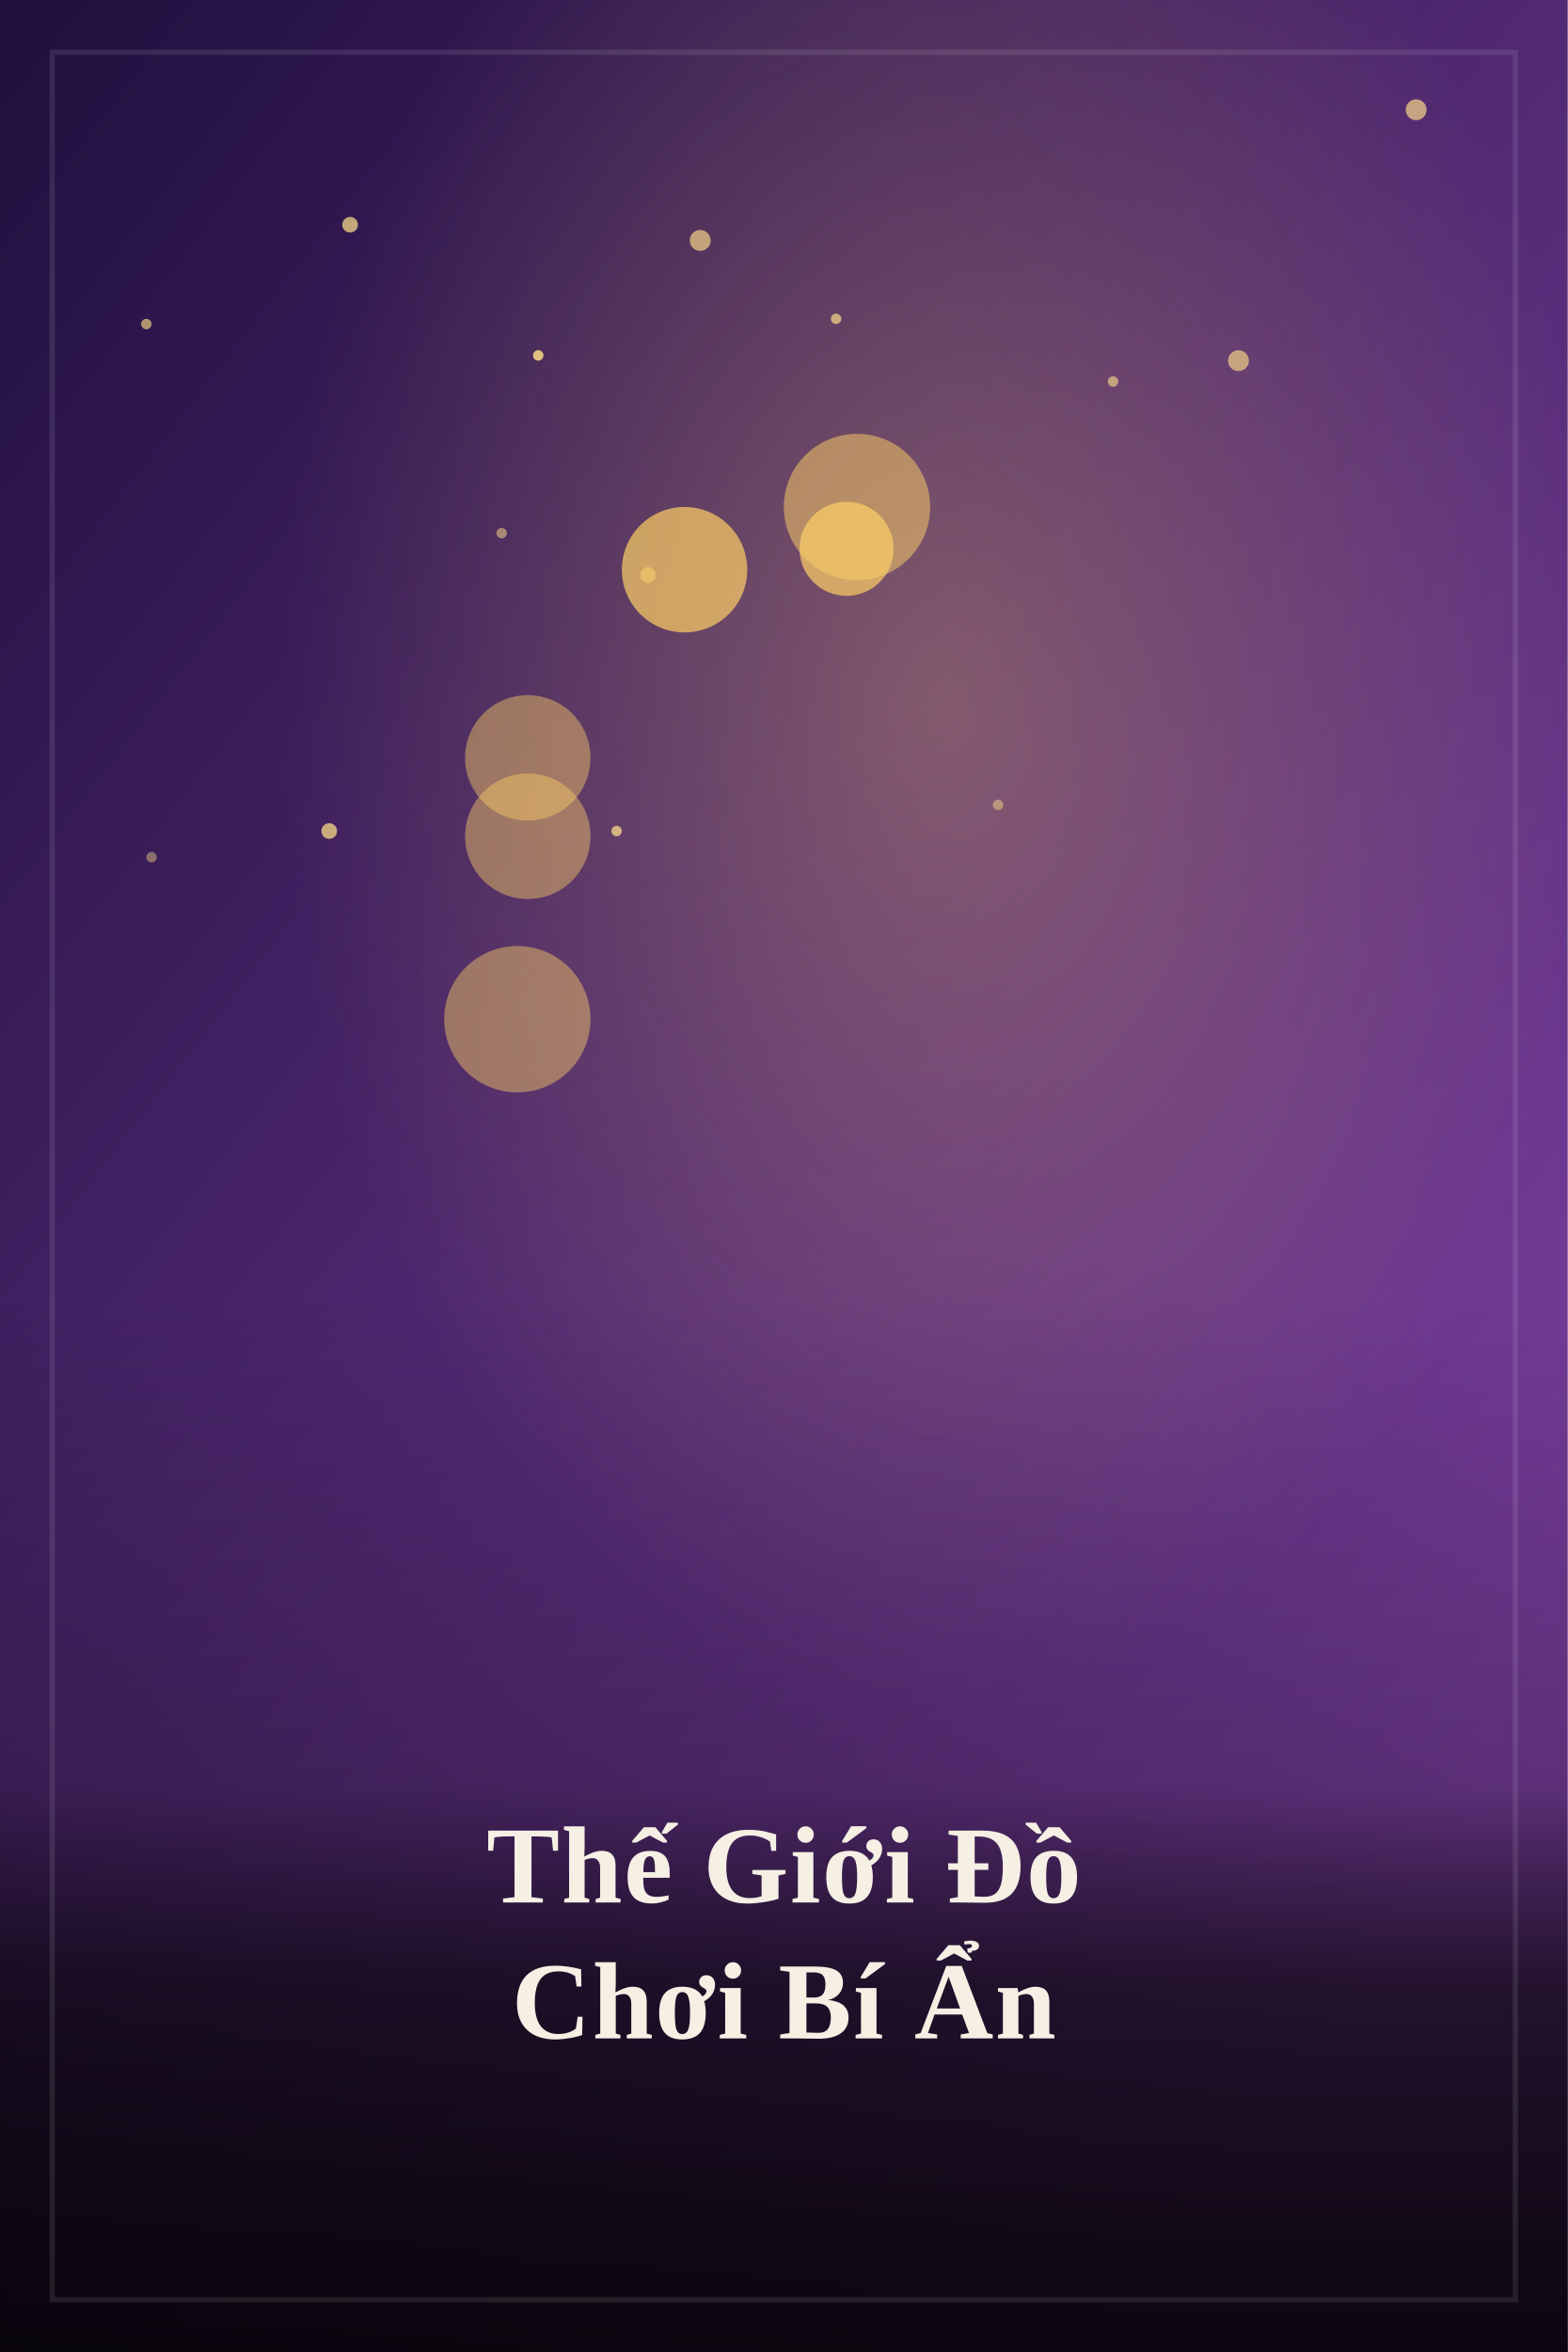
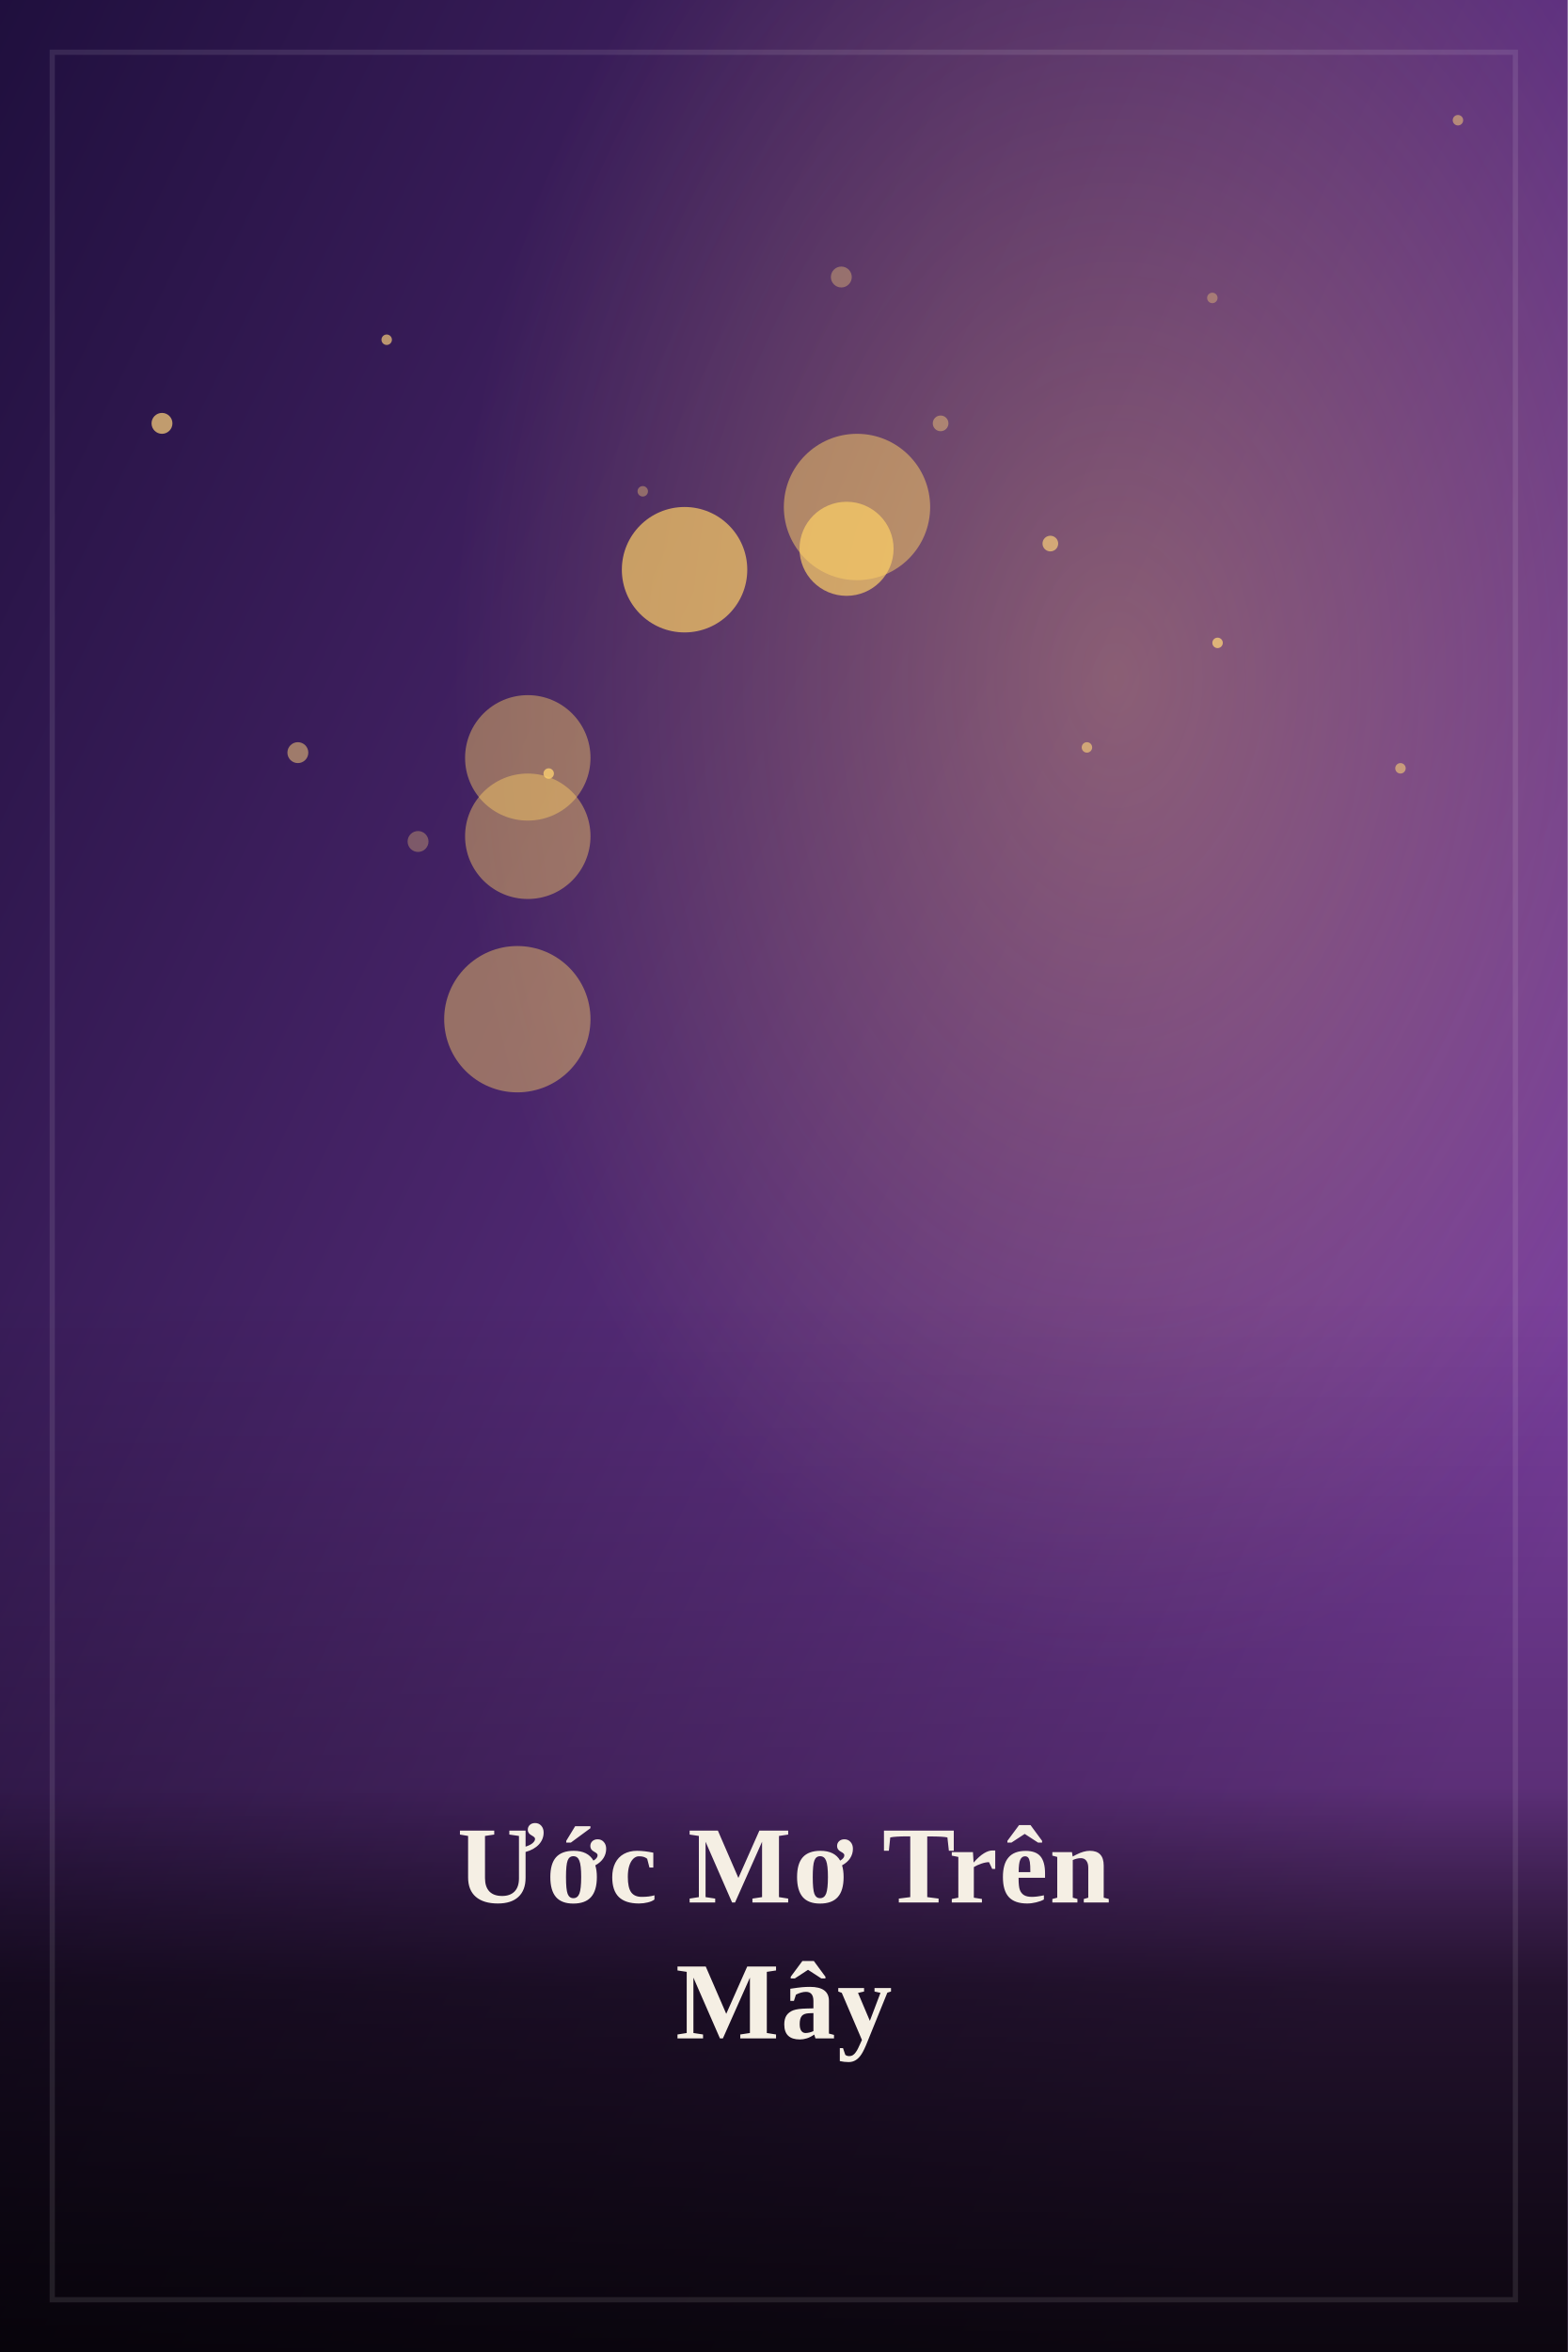
<svg xmlns="http://www.w3.org/2000/svg" viewBox="0 0 300 450">
  <defs>
-     <linearGradient id="bg" x1="0" y1="0" x2="0.79" y2="0.91">
+     <linearGradient id="bg" x1="0" y1="0" x2="0.96" y2="0.7">
      <stop offset="0%" stop-color="#1F0F3D" />
      <stop offset="100%" stop-color="#7B3FA0" />
    </linearGradient>
-     <radialGradient id="glow" cx="60%" cy="30%" r="70%">
+     <radialGradient id="glow" cx="71%" cy="29%" r="70%">
      <stop offset="0%" stop-color="#FFD166" stop-opacity="0.30" />
      <stop offset="60%" stop-color="#FFD166" stop-opacity="0" />
    </radialGradient>
    <linearGradient id="vig" x1="0" y1="0" x2="0" y2="1">
      <stop offset="55%" stop-color="#000" stop-opacity="0" />
      <stop offset="100%" stop-color="#000" stop-opacity="0.55" />
    </linearGradient>
    <linearGradient id="fade" x1="0" y1="0" x2="0" y2="1">
      <stop offset="0%" stop-color="#000" stop-opacity="0" />
      <stop offset="35%" stop-color="#000" stop-opacity="0.55" />
      <stop offset="100%" stop-color="#000" stop-opacity="0.78" />
    </linearGradient>
  </defs>
  <rect width="300" height="450" fill="url(#bg)" />
  <rect width="300" height="450" fill="url(#glow)" />
-   <circle cx="103" cy="68" r="1" fill="#FFE08A" opacity="0.83" />
-   <circle cx="124" cy="110" r="1.5" fill="#FFE08A" opacity="0.5" />
-   <circle cx="118" cy="159" r="1" fill="#FFE08A" opacity="0.72" />
-   <circle cx="29" cy="164" r="1" fill="#FFE08A" opacity="0.42" />
-   <circle cx="160" cy="61" r="1" fill="#FFE08A" opacity="0.68" />
-   <circle cx="63" cy="159" r="1.5" fill="#FFE08A" opacity="0.72" />
-   <circle cx="271" cy="21" r="2" fill="#FFE08A" opacity="0.67" />
-   <circle cx="213" cy="73" r="1" fill="#FFE08A" opacity="0.6" />
-   <circle cx="191" cy="154" r="1" fill="#FFE08A" opacity="0.46" />
-   <circle cx="134" cy="46" r="2" fill="#FFE08A" opacity="0.65" />
-   <circle cx="237" cy="69" r="2" fill="#FFE08A" opacity="0.63" />
-   <circle cx="96" cy="102" r="1" fill="#FFE08A" opacity="0.51" />
-   <circle cx="28" cy="62" r="1" fill="#FFE08A" opacity="0.63" />
-   <circle cx="67" cy="43" r="1.5" fill="#FFE08A" opacity="0.71" />
+   <circle cx="57" cy="144" r="2" fill="#F2C879" opacity="0.55" />
+   <circle cx="80" cy="161" r="2" fill="#F2C879" opacity="0.34" />
+   <circle cx="232" cy="57" r="1" fill="#F2C879" opacity="0.4" />
+   <circle cx="233" cy="123" r="1" fill="#F2C879" opacity="0.82" />
+   <circle cx="208" cy="143" r="1" fill="#F2C879" opacity="0.69" />
+   <circle cx="201" cy="104" r="1.5" fill="#F2C879" opacity="0.73" />
+   <circle cx="268" cy="147" r="1" fill="#F2C879" opacity="0.63" />
+   <circle cx="279" cy="23" r="1" fill="#F2C879" opacity="0.56" />
+   <circle cx="161" cy="53" r="2" fill="#F2C879" opacity="0.39" />
+   <circle cx="180" cy="81" r="1.5" fill="#F2C879" opacity="0.47" />
+   <circle cx="123" cy="94" r="1" fill="#F2C879" opacity="0.4" />
+   <circle cx="31" cy="81" r="2" fill="#F2C879" opacity="0.75" />
+   <circle cx="105" cy="148" r="1" fill="#F2C879" opacity="0.82" />
+   <circle cx="74" cy="65" r="1" fill="#F2C879" opacity="0.71" />
  <g>
    <circle cx="131" cy="109" r="12" fill="#FFD166" opacity="0.69" />
    <circle cx="99" cy="195" r="14" fill="#FFD166" opacity="0.44" />
    <circle cx="164" cy="97" r="14" fill="#FFD166" opacity="0.5" />
    <circle cx="101" cy="145" r="12" fill="#FFD166" opacity="0.43" />
    <circle cx="101" cy="160" r="12" fill="#FFD166" opacity="0.43" />
    <circle cx="162" cy="105" r="9" fill="#FFD166" opacity="0.68" />
  </g>
  <rect width="300" height="450" fill="url(#vig)" />
  <rect x="0" y="342" width="300" height="108" fill="url(#fade)" />
-   <text x="150" y="364" text-anchor="middle" font-family="Georgia, 'Times New Roman', serif" font-weight="700" font-size="21" fill="#f5efe4" letter-spacing="0.3">Thế Giới Đồ</text>
-   <text x="150" y="390" text-anchor="middle" font-family="Georgia, 'Times New Roman', serif" font-weight="700" font-size="21" fill="#f5efe4" letter-spacing="0.3">Chơi Bí Ẩn</text>
+   <text x="150" y="364" text-anchor="middle" font-family="Georgia, 'Times New Roman', serif" font-weight="700" font-size="21" fill="#f5efe4" letter-spacing="0.3">Ước Mơ Trên</text>
+   <text x="150" y="390" text-anchor="middle" font-family="Georgia, 'Times New Roman', serif" font-weight="700" font-size="21" fill="#f5efe4" letter-spacing="0.3">Mây</text>
  <rect x="10" y="10" width="280" height="430" fill="none" stroke="#ffffff" stroke-opacity="0.10" stroke-width="1" />
</svg>
